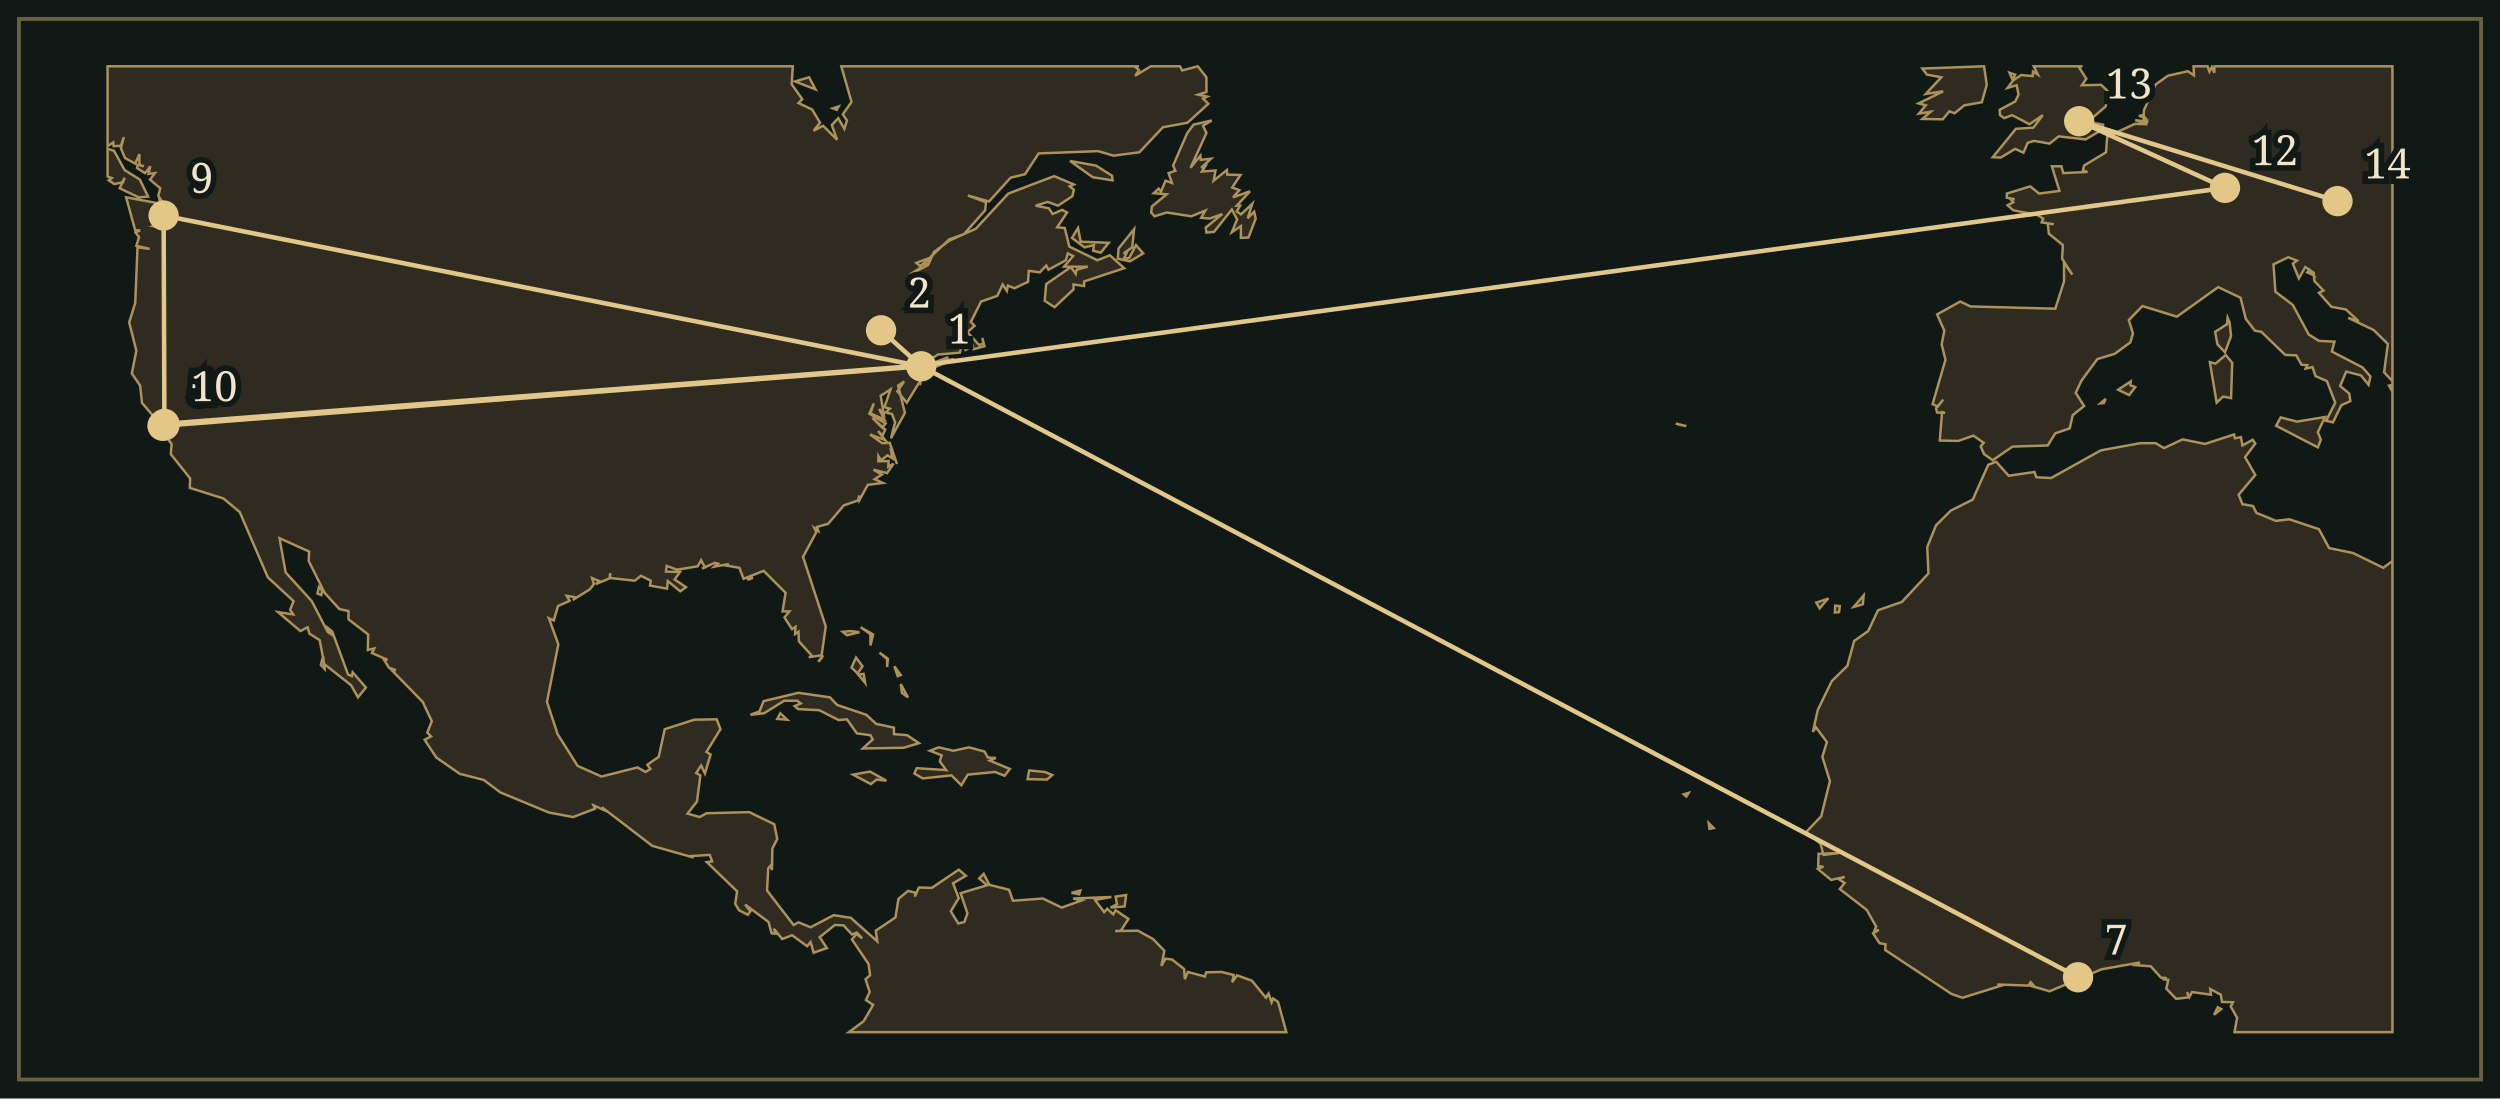
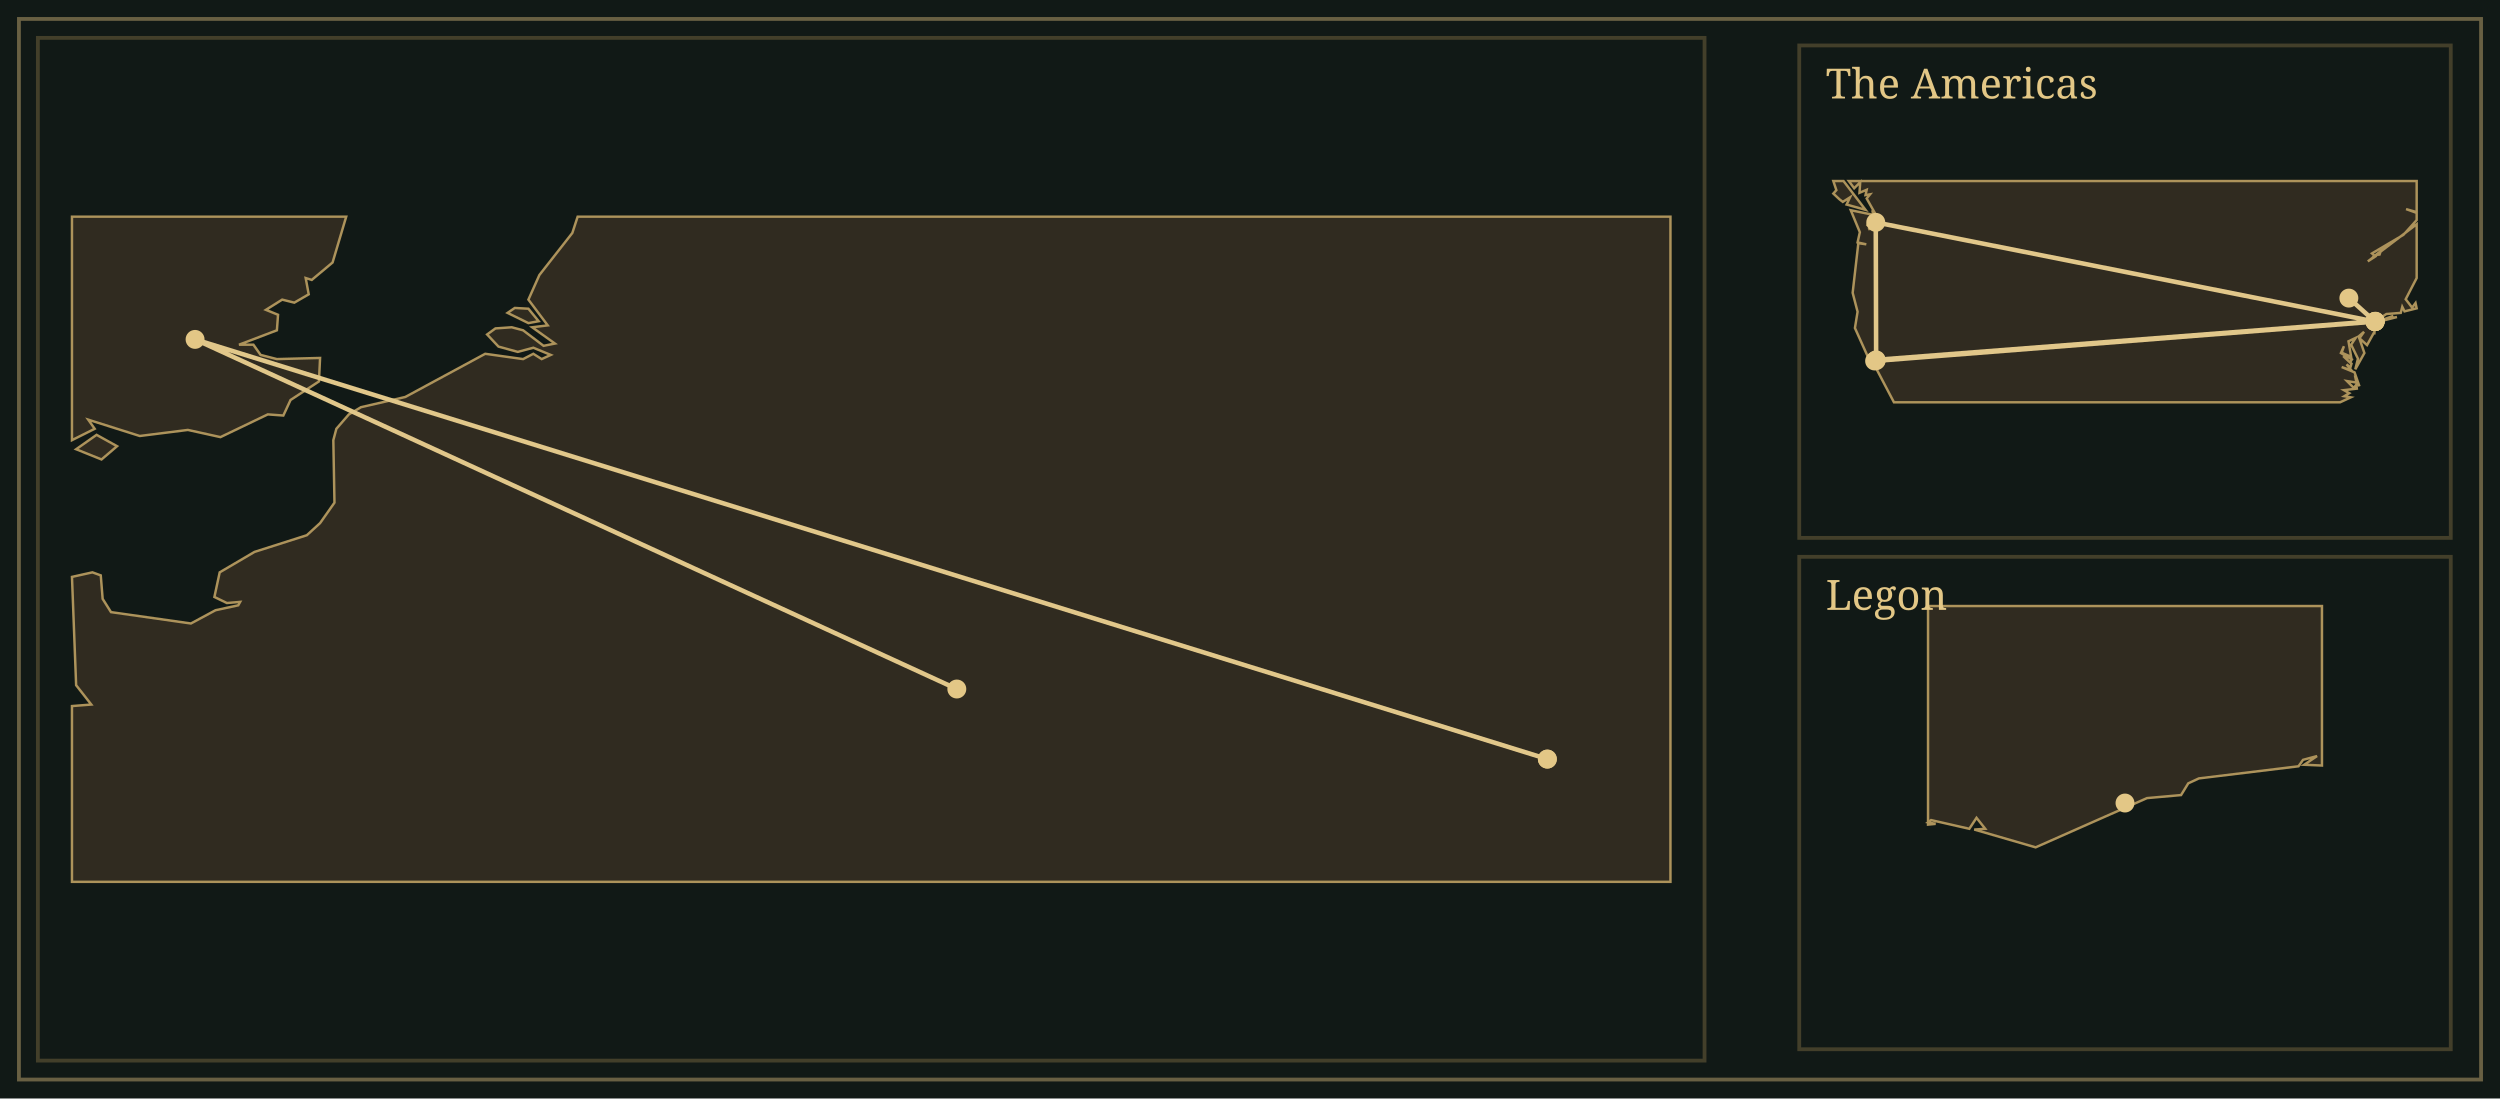
<svg xmlns="http://www.w3.org/2000/svg" viewBox="0 0 660 290" role="img" aria-label="Places in the life of Steve Reich">
  <rect width="660" height="290" fill="#111916" />
-   <path d="M562.4,101.7L563.7,102.2L562.1,104.3L559.2,102.9L562.5,100.7L562.4,101.7ZM293.7,47.6L288.5,46.8L282.5,42.5L289.3,43.7L293.6,46.4L293.7,47.6ZM296.6,66.9L297.5,66.7L296.7,68.3L298.1,68.1L299.9,64.7L301.8,66.9L298.3,69L295.1,68.3L295.3,65.6L299.4,60.5L298.9,65.3L296.6,66.9ZM229.7,203.7L234,206.1L231.4,205.8L229.9,207L225.2,204.5L229.7,203.7ZM275.8,203.8L277.8,204.6L276.4,205.8L271.3,205.7L271.7,203.4L275.8,203.8ZM285.3,63.8L292.7,64.1L290.6,66.7L288.6,66.2L288.8,64.7L286.3,65.3L283,62.8L284.6,60.2L285.3,63.8ZM249.3,95.2L251.9,94.8L246.4,97.1L243,97.1L250.3,94.3L249.3,95.2ZM210.8,182.9L219.1,184.1L221,186.1L228.7,188.7L231.3,191.1L236,192.1L236,193.8L239.5,194.1L242.6,196.2L238.6,197.4L227.8,197.6L230.4,195.2L229.8,194.1L226.2,193.6L223.6,189.9L221.4,190.1L216.3,187.5L210.7,187.2L209.8,186.4L211.4,185.7L210.5,185L207,185L201.7,188.3L198.1,188.7L200.5,187.8L201.6,185.1L210.8,182.9ZM589.3,95.8L589,105.1L586.9,104.7L585.2,106.3L583.4,95.6L584.9,96L587.6,93.7L589.3,95.8ZM588.6,85.1L589,88.7L587.4,93L585.4,90.9L584.8,87.6L587.9,85.6L588.1,83.9L588.6,85.1ZM613.8,110.1L611.9,114.1L612.7,116.1L611.9,118.1L600.9,112.4L602.1,110.2L606.4,111.3L613.8,110.1ZM28.4,39.3L30.1,39.8L32.9,44.9L36.9,47.4L39.1,51.9L36.6,52.1L31.6,49.7L32.9,46.9L32.5,48.1L30.2,48.6L28.7,47.6L29.5,47L28.4,46.6L28.4,39.3ZM251.7,198.2L255.8,197.3L259.9,198.4L260.8,200L262.9,200.1L261.3,200.8L266.6,203L265.2,204.8L262.7,203.8L255.5,204.5L253.8,207.3L251.2,204.7L243.6,205.5L241.4,204.2L242,202.8L249.8,203.3L248.1,201L248.6,199.4L245.5,198.2L247.8,197.3L251.7,198.2ZM549.8,17.5L548.7,17.5L550.8,20.8L549.6,22.5L554.7,22.4L556.5,24.1L555.9,28.1L551.1,32.2L555.2,32.9L555.2,34.1L550.6,36.8L543.5,36L541.1,37.9L537,37.2L535.3,37.7L534.2,40.3L532,39.3L528.2,41.6L526.1,41.5L532.2,34L536.8,33.7L539.3,30.4L535.8,32.8L531.2,30.4L529.1,31.2L528,30.4L527.9,29L532,26.8L532.9,25L532.4,22.5L530,23.2L531.5,21.2L533.6,19.8L536.6,20.1L536.7,18.9L538,19.7L536.9,17.5L549.8,17.5ZM523.8,17.5L524.5,22.4L523.2,27L518.6,27.8L516,29.9L514.6,29.4L512.9,31.5L507.5,31.4L509.7,29.5L506.6,30L508.4,27.8L506.5,27.3L513,24.1L508.4,24.8L512.5,20.4L508.7,19.7L507.5,18.1L523.8,17.5ZM245,69.7L243.3,69.9L245.4,68.3L245,69.7ZM481.8,158.9L480.4,160.6L479.5,159.1L482.7,158L481.8,158.9ZM490.6,159.9L489.4,160.2L492,157.2L491.8,159.5L490.6,159.9ZM485.7,160L485.5,161.6L484.4,161.7L484.5,159.9L485.7,160ZM445.2,210.3L444.5,209.7L445.8,209.3L445.2,210.3ZM452.4,218.6L451.3,218.8L451.1,217.3L452.4,218.6ZM585.5,265.9L586.4,266.4L584.5,267.9L585.5,265.9ZM532,19.7L531.3,21L530.5,19.2L532,19.7ZM555.4,106.4L554.5,106.5L555.9,105.3L555.4,106.4ZM443.3,112.1L445.2,112.5L442.4,111.8L443.3,112.1ZM610.7,72.6L609.1,71.9L609.7,71.2L610.7,72.6ZM631.6,103.4L630.7,101.8L631.6,101.6L631.6,103.4ZM565.7,30.4L566.3,31.1L564.7,30.6L565.7,30.4ZM42.2,53.5L43,54.9L42,52.1L42.2,53.5ZM198,152.9L197.2,153L198.8,152.5L198,152.9ZM228,177.9L228.4,180.3L226.6,178.1L228,177.9ZM229.8,170.4L229.8,167.4L227.2,165.6L230.5,167.5L229.8,170.4ZM232.2,172.3L234.4,173.9L234.2,176.1L234.2,174L232.2,172.3ZM239.7,184.1L238.1,182.9L237.8,180.6L239.7,184.1ZM237.8,178.2L237,178.5L236.1,175.9L237.8,178.2ZM227.7,175.9L226.4,177.8L224.8,176.2L226,173.6L227.7,175.9ZM207.8,190L205.2,189.8L206,188.3L207.8,190ZM224.6,166.6L226.9,166.9L223.6,167.7L222.5,166.8L224.6,166.6ZM216.8,173.9L216,174.7L217.3,173L216.8,173.9ZM296.9,239.3L293.2,239.6L294.9,238.7L294.5,236.7L297.3,236.3L296.9,239.3ZM285.2,235.1L284.9,236.1L282.9,235.7L285.2,235.1ZM85.1,156L84.8,157.1L83.8,156.7L84.2,155L85.1,156ZM85.7,176.6L84.7,175.5L85.3,173.2L85.7,176.6ZM209.3,17.5L209,22.2L211.8,26.2L210.8,27.2L214.4,28.9L216.5,32.4L214.8,34.5L217.3,33.2L221,36.9L219.6,33L221.3,31.2L222.9,34L223.6,31.8L222.5,30.2L224.8,26.9L222.1,17.5L300.7,17.5L299.5,17.5L300.7,18.5L299.7,20L303.8,17.5L311.5,17.5L312.1,18.6L316.2,17.5L318.5,20.4L318.5,24.3L316.3,25L318.7,25.5L317.6,26L319,27.4L313.5,32.4L307,33.6L300.8,40.2L294,41.1L289.9,39.9L274.2,40.5L270.6,46L266.8,46.9L261.1,53.2L255.5,51.6L260.3,53.4L260.1,55.5L254.5,61.8L250.6,63.2L245.4,68.1L241.9,69.4L243.3,70.5L240.2,72.5L245,70L246.6,66.5L250.7,63.5L257.6,60.4L266.2,51.1L278.3,46.5L283.5,48.7L282.4,49.2L283.5,50.1L283.1,51.8L279.3,54.3L276.6,53.3L273.4,54.3L276.9,55L277.9,56.5L280.4,55.4L281.7,56.1L279.1,60L281.1,60.2L282.3,65.1L289.7,68.7L293,67.4L296.8,70.8L286.2,74.3L286.2,75.5L283.4,75.1L283.4,76.4L278.4,81.1L275.8,79.4L276.2,75L282.7,70.5L284,72.3L284.2,71.2L287.2,70.4L280.9,70.4L283.3,67.6L281.9,66.9L281.4,68.7L276.8,71.2L276.2,70.1L274.5,71.9L271.6,71.5L271.4,74.4L267.8,76.1L266.1,75.4L265.8,76.8L264.7,75.1L263.3,78.1L259,79.6L256.3,85L257.3,86L255.4,87.7L258.5,91.1L259.7,90.6L259.3,89.2L259.9,91.4L257,92.2L256.8,91.2L254.9,92.4L254,90.7L253.4,93.1L247.6,93.6L243.2,96.5L243.3,93.7L242.1,97.7L243.3,98.4L242.9,101.7L242.9,100.6L239.4,106.3L236.9,103.3L238.7,100.7L237.1,101.8L238.9,109L235.2,115.7L236.3,111.5L235.5,109.3L233.8,108.9L234.9,107.9L233.5,107.5L235.1,102.8L232.5,104.5L233.3,109.3L232.1,108L233.5,110.8L229.8,109.1L230.7,106.5L229.5,109.2L233.8,111.8L232.9,112.9L230.3,110.3L233.7,113.4L233,115L231.8,113.8L233.7,116.2L229.7,114.7L232.9,117L234.9,116.9L236.8,122.5L235.1,118.2L235.6,121L234.3,120.2L232.6,121.5L231.9,120.4L231.9,121.8L234.6,121.7L234.5,123.2L235.9,122.4L234.2,124.9L230.6,124L232.8,125.3L230.9,126.5L233.1,127.5L229.1,128L226.9,132L226.8,130.8L226.6,132.1L222.8,133.4L218.6,138.3L215.7,139.1L216,140.1L215,139.4L215.5,140.5L212,147L218,165.4L216.9,173L213.5,173.5L214.5,173.3L210.9,169.3L210.8,166.8L209.9,167.4L210,165.5L209.1,166.1L207.1,163L208.4,161.4L206.6,161.4L207.4,156.5L201.6,150.7L196.3,152.8L195.2,149.9L191.7,149.3L192.4,148.9L188.6,149.6L189.5,148.8L188.7,148.6L185.3,150.1L186.1,149.8L185.1,147.9L184.2,149.5L178.7,150.4L176,149.4L175.8,150.9L179.5,151L178.1,153L181.1,155L179.6,156.1L176.3,153.4L176.1,155.4L171.6,154.6L171.8,153.3L169.2,152L167.6,153.3L161.1,152.6L161.1,151.3L160.9,152.7L157.3,154.2L158.2,153.4L156.3,152.6L156.8,154.2L155.7,155.6L151.2,158.4L152.1,157.7L149.6,157.3L150.4,158.6L147.3,160L146.2,163.8L144.9,163.2L147.4,170.1L144.4,185.3L147.2,193.8L152.5,202.2L158.8,205L168.3,202.6L170.4,203.8L171.7,203L170.9,201.9L173.9,199.8L175.5,192.5L183.3,190L189.2,189.9L190.2,192.5L186.5,198.5L187.6,199.2L186.1,204.2L185.1,202.1L183.8,204.1L184.9,204.7L184,211.6L181.5,214.8L184.7,215.7L186.5,214.7L197.8,214.4L204.4,217.6L205.2,221.5L203.9,224L203.8,229.7L203.5,228.4L202.8,229.3L202.5,235.1L209.5,244.2L210.8,243.5L214,244.8L220.1,241.6L224.6,242.3L231.6,248.5L231.2,245.7L236.4,242.2L237.2,237.3L239.7,235.2L241.8,235.7L241.5,236.7L242.6,234.3L246,234.4L253.1,229.6L255,231.2L251.6,233.2L253.1,237.1L251,240.6L253,243.8L254.6,243.4L255.4,241.1L253.6,235.8L260.6,233.7L258.5,231.9L259.7,230.7L261.2,233.6L266.4,234.9L267.4,237.8L275.3,237.2L280.3,239.6L285.6,237.7L283.3,237.2L293.4,236.8L289.1,237.6L291.5,240.8L292.3,239.9L293.9,241.4L294.5,240.3L297.9,242.6L295.9,245.7L294.4,245.8L300.4,245.7L304.4,247.9L307.4,251L306.6,255L307.7,253.1L309.4,253.3L312.6,255.8L312.8,258.5L313.6,256.6L318.1,257.8L318.4,256.7L322.5,256.6L325.7,257.4L325.3,259.3L326.6,257.5L330.5,258.9L334.2,263.4L334.9,262.3L335.7,264.6L336.1,263.6L337.4,264.5L339.6,272.5L224.1,272.5L228,269.6L230.5,265.3L228.6,264L229.6,261.9L228.5,258.5L229.7,257.5L229.3,254.5L224.9,248L226.1,246.6L227.6,247.7L226.2,246.2L224.9,246.7L222.7,244.3L220.4,244.2L216.4,247.4L218.3,250.3L214.8,251.5L214,248.7L213.1,249.8L209.1,246.9L206.5,247.9L204.3,245.2L204.8,246.5L203.7,246.4L202.9,243.4L196.7,238.8L198.1,240.6L197.4,241.5L195.1,240.3L194.1,238.6L194.6,235.3L186.6,227.6L188,227.4L187.4,225.7L182.4,226L183.1,226.4L172.2,223.3L158.9,213.1L160.4,214.3L156.7,212.6L157.1,213.5L151.3,215.7L144.9,214.5L132.1,209.2L127.7,205.9L121.4,204.3L115.2,200L112.1,195.3L113.8,194.4L112.8,193.4L114,190.4L111.6,185.3L103.5,177L104.5,176.9L102.7,176.3L101.4,174.2L102.3,174.2L98.2,172.4L98.8,171.2L97.1,171.6L97.2,167.5L92,163.5L92,161.3L89.6,160.8L85.7,156.5L81.5,148.1L81.6,145.6L73.8,142.1L75.4,151.1L82.3,158.7L86.5,166.8L87.2,167.3L86.7,165.9L87.7,166.7L91.9,178.1L92.9,178.5L93.1,177.5L96.6,181.5L94.5,184.1L92.7,180.9L85.6,175.3L84.4,169L81.7,167.3L81.2,165.6L79.3,166.6L73.4,161.6L77.4,162.2L76.6,161L77.5,158.7L70.7,152.4L63.3,135.2L59,131.6L50.1,128.8L50.2,126.3L45.1,119.9L45.3,117.2L42.5,113.6L43,112.3L44.2,114L43,111.4L46.5,110.9L43,110.4L42.4,112.2L40.4,111.3L40.8,110.2L37.5,106.4L37,101.8L34.8,98.6L36,92.6L34.1,85.1L35.7,80L36.3,65.3L39.5,65.7L36,64.9L36.7,62.6L35.8,61.4L37,60.8L35.7,60.8L33.3,52.1L41.4,53.6L41.8,55.2L39.9,58.4L42.3,54.9L42.2,58.8L40.3,59.7L41.7,59.9L43.1,58.3L43.6,54.4L41.8,51.7L42.3,49.7L39.6,47.4L40.9,45.7L39.2,45.9L39.7,43.9L38.3,45.7L36.2,44.4L36.3,43.5L38,43.9L36.8,43.5L36.8,40.7L35.7,43.2L33,41.7L31.9,39.1L32.7,36.2L31.9,38.5L30,38.6L29.9,37.6L28.4,38.6L28.4,17.5L209.3,17.5ZM215.3,23.6L209.9,21.5L213.6,20.4L215.3,23.6ZM220.9,29L219.9,28.6L221.4,28.1L220.9,29ZM319.9,31.8L317.6,33.2L318.5,35.1L314.3,44.3L316.9,41.1L317,42.2L319.7,41.9L317.1,44.3L318.2,43.9L317.3,45.3L320.9,45L320.4,47.7L323.9,44.9L324,46.1L327.5,46.2L325.3,49.5L327.2,50.2L325.5,52.1L330,50.5L326.5,54.3L327.4,54.3L326.5,55.8L327.6,56.6L330.6,53.8L329.4,57.6L331.1,55.9L331.5,57.7L329.6,62.7L327.6,62.8L327.6,59.7L325.2,61.3L326.6,57.9L325.2,55.3L320.5,61.2L318.5,61.4L318.3,60.1L322.7,56.5L319.4,57.7L317.1,57.5L318.2,55.6L314.5,57.1L308,56.1L304.8,57.1L303.9,56.1L304.1,54.5L308,51.3L304.6,51L305.9,49.8L306.5,50.6L307.7,47.7L309.4,48.3L308.5,45.7L310.3,45.1L309.7,43.7L313.4,35.2L315.1,32.9L319.9,31.8ZM631.6,17.5L631.6,272.5L589.9,272.5L590.6,268.7L588.9,265.7L589.5,264.6L586.6,264.5L586.3,262.6L583.5,261.1L583.7,262.6L578.7,261.9L578,263.2L577.4,261.9L577.8,263.3L574.5,263.7L571.9,261L572.4,258.7L570.9,258.5L572,258.2L570.5,258.1L567.8,255.1L563.7,254.8L564.9,254.1L554.8,255.9L541.1,261.7L535.9,260.2L536.9,260.2L536.1,259.3L535.5,260.2L527.3,259.9L528.4,260.2L518.1,263.4L515.2,262.4L497.7,250.8L497.8,249.3L496.2,249L494.5,246.4L496,245.5L494.8,245.8L495.3,244.6L492.8,240.2L485.7,234.7L487,233.1L485.4,232.1L487,231.5L483.4,232.3L479.9,229.4L481.4,228.8L480,228.7L480.1,225.4L485.6,225.2L481.4,225.7L480.6,222.7L476.8,219.7L480.8,215.5L483.1,206.2L481.1,199.8L482.3,195.9L479.4,192L478.6,193.2L479.9,187.4L483.6,179.8L487.7,175.8L489.5,169.2L493.2,166.6L495.8,161.1L502.1,158.9L509.1,151.4L508.8,144.4L511.1,138.7L515,134.8L520.8,131.9L524.9,122.7L527,121.9L530.3,125.6L537.1,124.6L537.6,126L541.5,126.2L554.6,118.9L565,117L569.1,117L571.3,118.3L576.2,116L582.1,117.2L589.8,114.7L590,115.7L591.6,115.4L592,117.6L594.7,116.1L595.4,117.1L592.7,120.7L595.4,125.4L591,130.6L592,133.1L594.8,133.6L595.7,135.4L600.8,137.5L604.4,137.1L612.2,139.7L614.9,144.7L621.2,146L629.2,149.9L631.6,148.1L631.6,100.6L629.4,98.3L630.4,90.8L626.6,87.1L619.9,83.9L622.7,84.8L619.3,81.7L615.5,81L612.2,77.3L613.4,76.7L611,74.2L610.8,72L608.6,70.5L606.9,73.5L605.3,69.6L606.4,68.8L604.1,67.9L600.2,69.8L600.7,77L605.3,80.5L609.5,88.3L612.2,90L616.3,90.2L615.6,92.8L623.7,97L625.8,99.4L625.3,101.6L623.3,99.1L619.4,98.1L617.8,101.9L620.2,103.9L620.5,105.9L618.1,107L615.9,111.5L614.1,111.1L616.5,106.3L614.3,100.6L611.3,99.3L610.5,96.9L608.7,97.3L609.1,96.4L607.6,96.3L606.2,93.8L603.3,93.7L597,87.6L595.3,87.3L592.9,84.2L591.5,78.6L585.6,75.8L574.7,83.6L565.6,80.8L562,84.5L563.1,88L562.4,90.4L558.3,93.4L553.7,94.8L549.5,100.5L548,103.7L550.2,107.2L547.2,109.6L546.4,113.1L542.6,114.4L540.6,117.6L531.3,117.9L526.1,121.5L523.8,119.9L522.9,117.8L523.7,116.9L521,115L517,116.4L512.1,116.3L512.7,108.8L513.5,109L511.4,108.9L511.1,107.8L513,105.5L511.6,107.3L510.2,106.7L513.6,95L512.6,90.9L513.3,87.3L511.4,83L517.5,79.6L520.2,80.9L542.6,81.5L544.9,74.3L544.9,69.4L547.1,72.5L544.4,68.3L544.6,64.7L540.9,61.7L540.6,59L542.2,59.2L539,58.7L539.4,57.7L537.9,56.8L531.5,55.5L530,54.2L531.5,53.4L530.7,52.5L531.9,52.6L529.8,52.2L529.8,51.1L536,49.2L538.3,51.1L543.7,50.4L541.7,43.9L544.2,43.9L544.7,45.7L551.1,45.4L549.9,45L550.2,43.7L556,40.2L556.3,36.1L563.6,32.7L566.9,32.8L563.7,31.7L567.1,32.2L565.9,31.4L566,29.1L569.1,22.3L572.3,20L577.6,18.8L579.2,19.9L579.1,17.5L582.8,17.5L583.3,18.9L583.9,17.7L584.6,19.2L584.6,17.5L631.6,17.5Z" fill="#302b20" stroke="#ad935b" stroke-width=".65" />
-   <path d="M243.2,96.7L232.6,87.2L243.2,96.7L43.4,112.3L42.9,112.4L243.2,96.7L548.6,258L243.2,96.7L43.2,56.9L43.4,111.9L243.2,96.5L587.4,49.6L548.9,32L617.1,53.1L617.1,53.1" fill="none" stroke="#e1c78a" stroke-width="1.2" />
-   <circle cx="243.2" cy="96.7" r="4" fill="#e3c786" />
-   <text x="250.2" y="90.7" fill="#f1e4c8" stroke="#111916" stroke-width="3" paint-order="stroke" font-family="Georgia,serif" font-size="11">1</text>
-   <circle cx="232.6" cy="87.2" r="4" fill="#e3c786" />
-   <text x="239.6" y="81.2" fill="#f1e4c8" stroke="#111916" stroke-width="3" paint-order="stroke" font-family="Georgia,serif" font-size="11">2</text>
-   <circle cx="43.4" cy="112.3" r="4" fill="#e3c786" />
-   <text x="50.4" y="106.3" fill="#f1e4c8" stroke="#111916" stroke-width="3" paint-order="stroke" font-family="Georgia,serif" font-size="11">4</text>
-   <circle cx="42.9" cy="112.4" r="4" fill="#e3c786" />
-   <text x="49.9" y="106.4" fill="#f1e4c8" stroke="#111916" stroke-width="3" paint-order="stroke" font-family="Georgia,serif" font-size="11">5</text>
-   <circle cx="548.6" cy="258" r="4" fill="#e3c786" />
-   <text x="555.6" y="252" fill="#f1e4c8" stroke="#111916" stroke-width="3" paint-order="stroke" font-family="Georgia,serif" font-size="11">7</text>
-   <circle cx="43.2" cy="56.9" r="4" fill="#e3c786" />
-   <text x="50.2" y="50.9" fill="#f1e4c8" stroke="#111916" stroke-width="3" paint-order="stroke" font-family="Georgia,serif" font-size="11">9</text>
-   <circle cx="43.4" cy="111.9" r="4" fill="#e3c786" />
-   <text x="50.4" y="105.9" fill="#f1e4c8" stroke="#111916" stroke-width="3" paint-order="stroke" font-family="Georgia,serif" font-size="11">10</text>
-   <circle cx="587.4" cy="49.6" r="4" fill="#e3c786" />
-   <text x="594.4" y="43.6" fill="#f1e4c8" stroke="#111916" stroke-width="3" paint-order="stroke" font-family="Georgia,serif" font-size="11">12</text>
-   <circle cx="548.9" cy="32" r="4" fill="#e3c786" />
-   <text x="555.9" y="26" fill="#f1e4c8" stroke="#111916" stroke-width="3" paint-order="stroke" font-family="Georgia,serif" font-size="11">13</text>
-   <circle cx="617.1" cy="53.1" r="4" fill="#e3c786" />
-   <text x="624.1" y="47.1" fill="#f1e4c8" stroke="#111916" stroke-width="3" paint-order="stroke" font-family="Georgia,serif" font-size="11">14</text>
+   <rect x="10" y="10" width="440" height="270" fill="#111916" stroke="#a88b5355" />
+   <path d="M19,57.2L91.4,57.2L87.8,69.3L82.3,73.9L80.7,73.4L81.5,77.7L77.7,79.9L74.5,79.1L70.2,81.8L73.4,83.1L73.1,87.2L63.1,91L66.9,91L68.8,93.7L73.1,94.8L84.5,94.5L84.2,100.7L76.7,105.6L74.8,109.7L70.7,109.4L58.2,115.4L49.6,113.5L36.9,115.1L23.3,110.8L25,113.2L19,116.2L19,57.2ZM30.9,117.8L26.8,121.3L20.1,118.6L25.5,114.8L30.9,117.8ZM139.5,81.5L142.2,84.8L139.5,85.3L134,82.6L135.9,81.3L139.5,81.5ZM441,57.2L441,232.8L19,232.8L19,186.4L24.1,186L20.1,180.9L19,152.3L24.4,151.1L26.6,151.9L27.1,158.1L29.3,161.6L50.4,164.6L56.9,161.1L62.9,159.8L63.4,158.9L59.9,159.2L56.6,157.6L58,151.1L67.2,145.7L81,141.3L84.5,138.1L88.3,132.7L88,116.2L88.8,113.2L92.1,109.4L95.3,107.5L107,104.8L128.1,93.4L138.1,94.8L140.8,93.4L143,94.8L145.4,93.7L140.8,91.8L136.7,92.9L131.6,91.5L128.6,88.3L130.8,86.7L135.1,86.4L138.1,87.2L143.5,91.3L146.5,90.7L140.5,86.4L144.6,85.9L139.5,79.1L142.4,72.6L151.1,61.5L152.5,57.2L441,57.2Z" fill="#302b20" stroke="#ad935b" stroke-width=".65" />
+   <path d="M252.6,181.9L51.5,89.6M51.5,89.6L408.5,200.4M408.5,200.4L408.5,200.4" fill="none" stroke="#e1c78a" stroke-width="1.2" />
+   <circle cx="252.6" cy="181.9" r="2.5" fill="#e3c786" />
+   <circle cx="51.5" cy="89.6" r="2.5" fill="#e3c786" />
+   <circle cx="408.5" cy="200.4" r="2.5" fill="#e3c786" />
+   <circle cx="408.5" cy="200.4" r="2.5" fill="#e3c786" />
+   <text x="252.6" y="181.9" text-anchor="middle" dominant-baseline="central" fill="#f1e4c8" stroke="#111916" stroke-width="4" paint-order="stroke" font-family="Georgia,serif" font-size="10" />
+   <text x="51.2" y="89.6" text-anchor="middle" dominant-baseline="central" fill="#f1e4c8" stroke="#111916" stroke-width="4" paint-order="stroke" font-family="Georgia,serif" font-size="10" />
+   <text x="408.5" y="200.4" text-anchor="middle" dominant-baseline="central" fill="#f1e4c8" stroke="#111916" stroke-width="4" paint-order="stroke" font-family="Georgia,serif" font-size="10" />
+   <rect x="475" y="12" width="172" height="130" fill="#111916" stroke="#a88b5355" />
+   <path d="M631.1,84L632.8,83.7L626.9,85.2L631.8,83.4L631.1,84ZM484,47.8L486.7,47.8L492.5,55.4L487.5,54L488.4,52.1L486.5,53.3L485.6,52.6L484,51.1L484.8,50.2L484,47.8ZM628.2,67.2L627.2,67.3L628.5,66.3L628.2,67.2ZM494.5,56.5L495,57.4L494.3,55.5L494.5,56.5ZM638,47.8L638,56L635.2,55.2L638,56.2L638,58.1L634.5,62L626.2,66.9L627.1,67.7L625.1,69L638,59.2L638,73.4L635.1,79L636.8,81.2L637.7,80L638,81.4L634.8,82.2L634.2,81L633.8,82.6L630,82.9L627.1,84.8L627.1,83L626.8,88.3L626.9,87.5L624.9,91.1L622.9,89.3L624.1,87.6L622.7,88.8L624.2,93.2L621.8,97.5L622.5,94.7L620.7,91L621.9,89.2L620,90.1L620.7,94.2L618.2,93.1L618.8,91.4L618,93.2L620.9,94.9L620.4,95.7L618.6,94L620.8,96L620.5,97L619.5,96.2L620.8,97.8L618.2,96.9L621.6,98.3L622.9,102L621.7,99.1L622.1,101L619.6,100.6L621.4,102.4L622.1,101.5L622.2,102.6L618.8,103L620.2,103.8L618.9,104.6L620.6,104.9L617.8,106.2L500,106.2L494.7,96.1L494.8,95.2L495.8,96.3L495.2,94.5L497.3,94.3L493.3,94.6L489.7,86.6L490.4,82.3L489.1,77.3L490.6,64.2L492.7,64.5L490.4,64L491,61.3L488.6,55.5L494,56.6L492.9,59.7L494.6,57.4L494.5,59.9L493.2,60.6L495.1,59.6L495.4,57L492.8,52.4L493.7,51.3L492.5,51.5L492.8,50.1L490.9,50.9L491.1,48.1L489.5,49.7L488.1,47.8L638,47.8Z" fill="#302b20" stroke="#ad935b" stroke-width=".65" />
+   <path d="M627,84.9L620.1,78.7M620.1,78.7L627,84.9M627,84.9L495.3,95.2M495.3,95.2L494.9,95.3M494.9,95.3L627,84.9M627,84.9L495.2,58.7M495.2,58.7L495.3,95M495.3,95L627.1,84.8" fill="none" stroke="#e1c78a" stroke-width="1.2" />
+   <circle cx="627" cy="84.9" r="2.5" fill="#e3c786" />
+   <circle cx="620.1" cy="78.7" r="2.5" fill="#e3c786" />
+   <circle cx="627" cy="84.9" r="2.5" fill="#e3c786" />
+   <circle cx="495.3" cy="95.2" r="2.5" fill="#e3c786" />
+   <circle cx="494.9" cy="95.3" r="2.5" fill="#e3c786" />
+   <circle cx="627" cy="84.9" r="2.5" fill="#e3c786" />
+   <circle cx="627" cy="84.9" r="2.5" fill="#e3c786" />
+   <circle cx="495.2" cy="58.7" r="2.5" fill="#e3c786" />
+   <circle cx="495.3" cy="95" r="2.5" fill="#e3c786" />
+   <circle cx="627.1" cy="84.8" r="2.5" fill="#e3c786" />
+   <text x="627" y="84.9" text-anchor="middle" dominant-baseline="central" fill="#f1e4c8" stroke="#111916" stroke-width="4" paint-order="stroke" font-family="Georgia,serif" font-size="10" />
+   <text x="620.1" y="78.7" text-anchor="middle" dominant-baseline="central" fill="#f1e4c8" stroke="#111916" stroke-width="4" paint-order="stroke" font-family="Georgia,serif" font-size="10" />
+   <text x="495.3" y="95.2" text-anchor="middle" dominant-baseline="central" fill="#f1e4c8" stroke="#111916" stroke-width="4" paint-order="stroke" font-family="Georgia,serif" font-size="10" />
+   <text x="494.9" y="95.3" text-anchor="middle" dominant-baseline="central" fill="#f1e4c8" stroke="#111916" stroke-width="4" paint-order="stroke" font-family="Georgia,serif" font-size="10" />
+   <text x="495.2" y="58.7" text-anchor="middle" dominant-baseline="central" fill="#f1e4c8" stroke="#111916" stroke-width="4" paint-order="stroke" font-family="Georgia,serif" font-size="10" />
+   <text x="495.3" y="95" text-anchor="middle" dominant-baseline="central" fill="#f1e4c8" stroke="#111916" stroke-width="4" paint-order="stroke" font-family="Georgia,serif" font-size="10" />
+   <text x="482" y="26" fill="#e3c786" font-family="Georgia,serif" font-size="11">The Americas</text>
+   <rect x="475" y="147" width="172" height="130" fill="#111916" stroke="#a88b5355" />
+   <path d="M613,160L613,202.1L608.3,201.9L611.7,199.6L608,200.6L606.8,202.3L580.5,205.5L577.7,206.8L575.8,209.9L566.8,210.7L537.4,223.7L521.2,219L524.1,218.8L521.8,215.9L519.9,218.8L509.8,216.5L509,217.1L511,217.5L509,217.7L509,160L613,160Z" fill="#302b20" stroke="#ad935b" stroke-width=".65" />
+   <path d="" fill="none" stroke="#e1c78a" stroke-width="1.2" />
+   <circle cx="561" cy="212" r="2.5" fill="#e3c786" />
+   <text x="561" y="212" text-anchor="middle" dominant-baseline="central" fill="#f1e4c8" stroke="#111916" stroke-width="4" paint-order="stroke" font-family="Georgia,serif" font-size="10" />
+   <text x="482" y="161" fill="#e3c786" font-family="Georgia,serif" font-size="11">Legon</text>
  <rect x="5" y="5" width="650" height="280" fill="none" stroke="#c3a970" stroke-opacity=".5" />
</svg>
